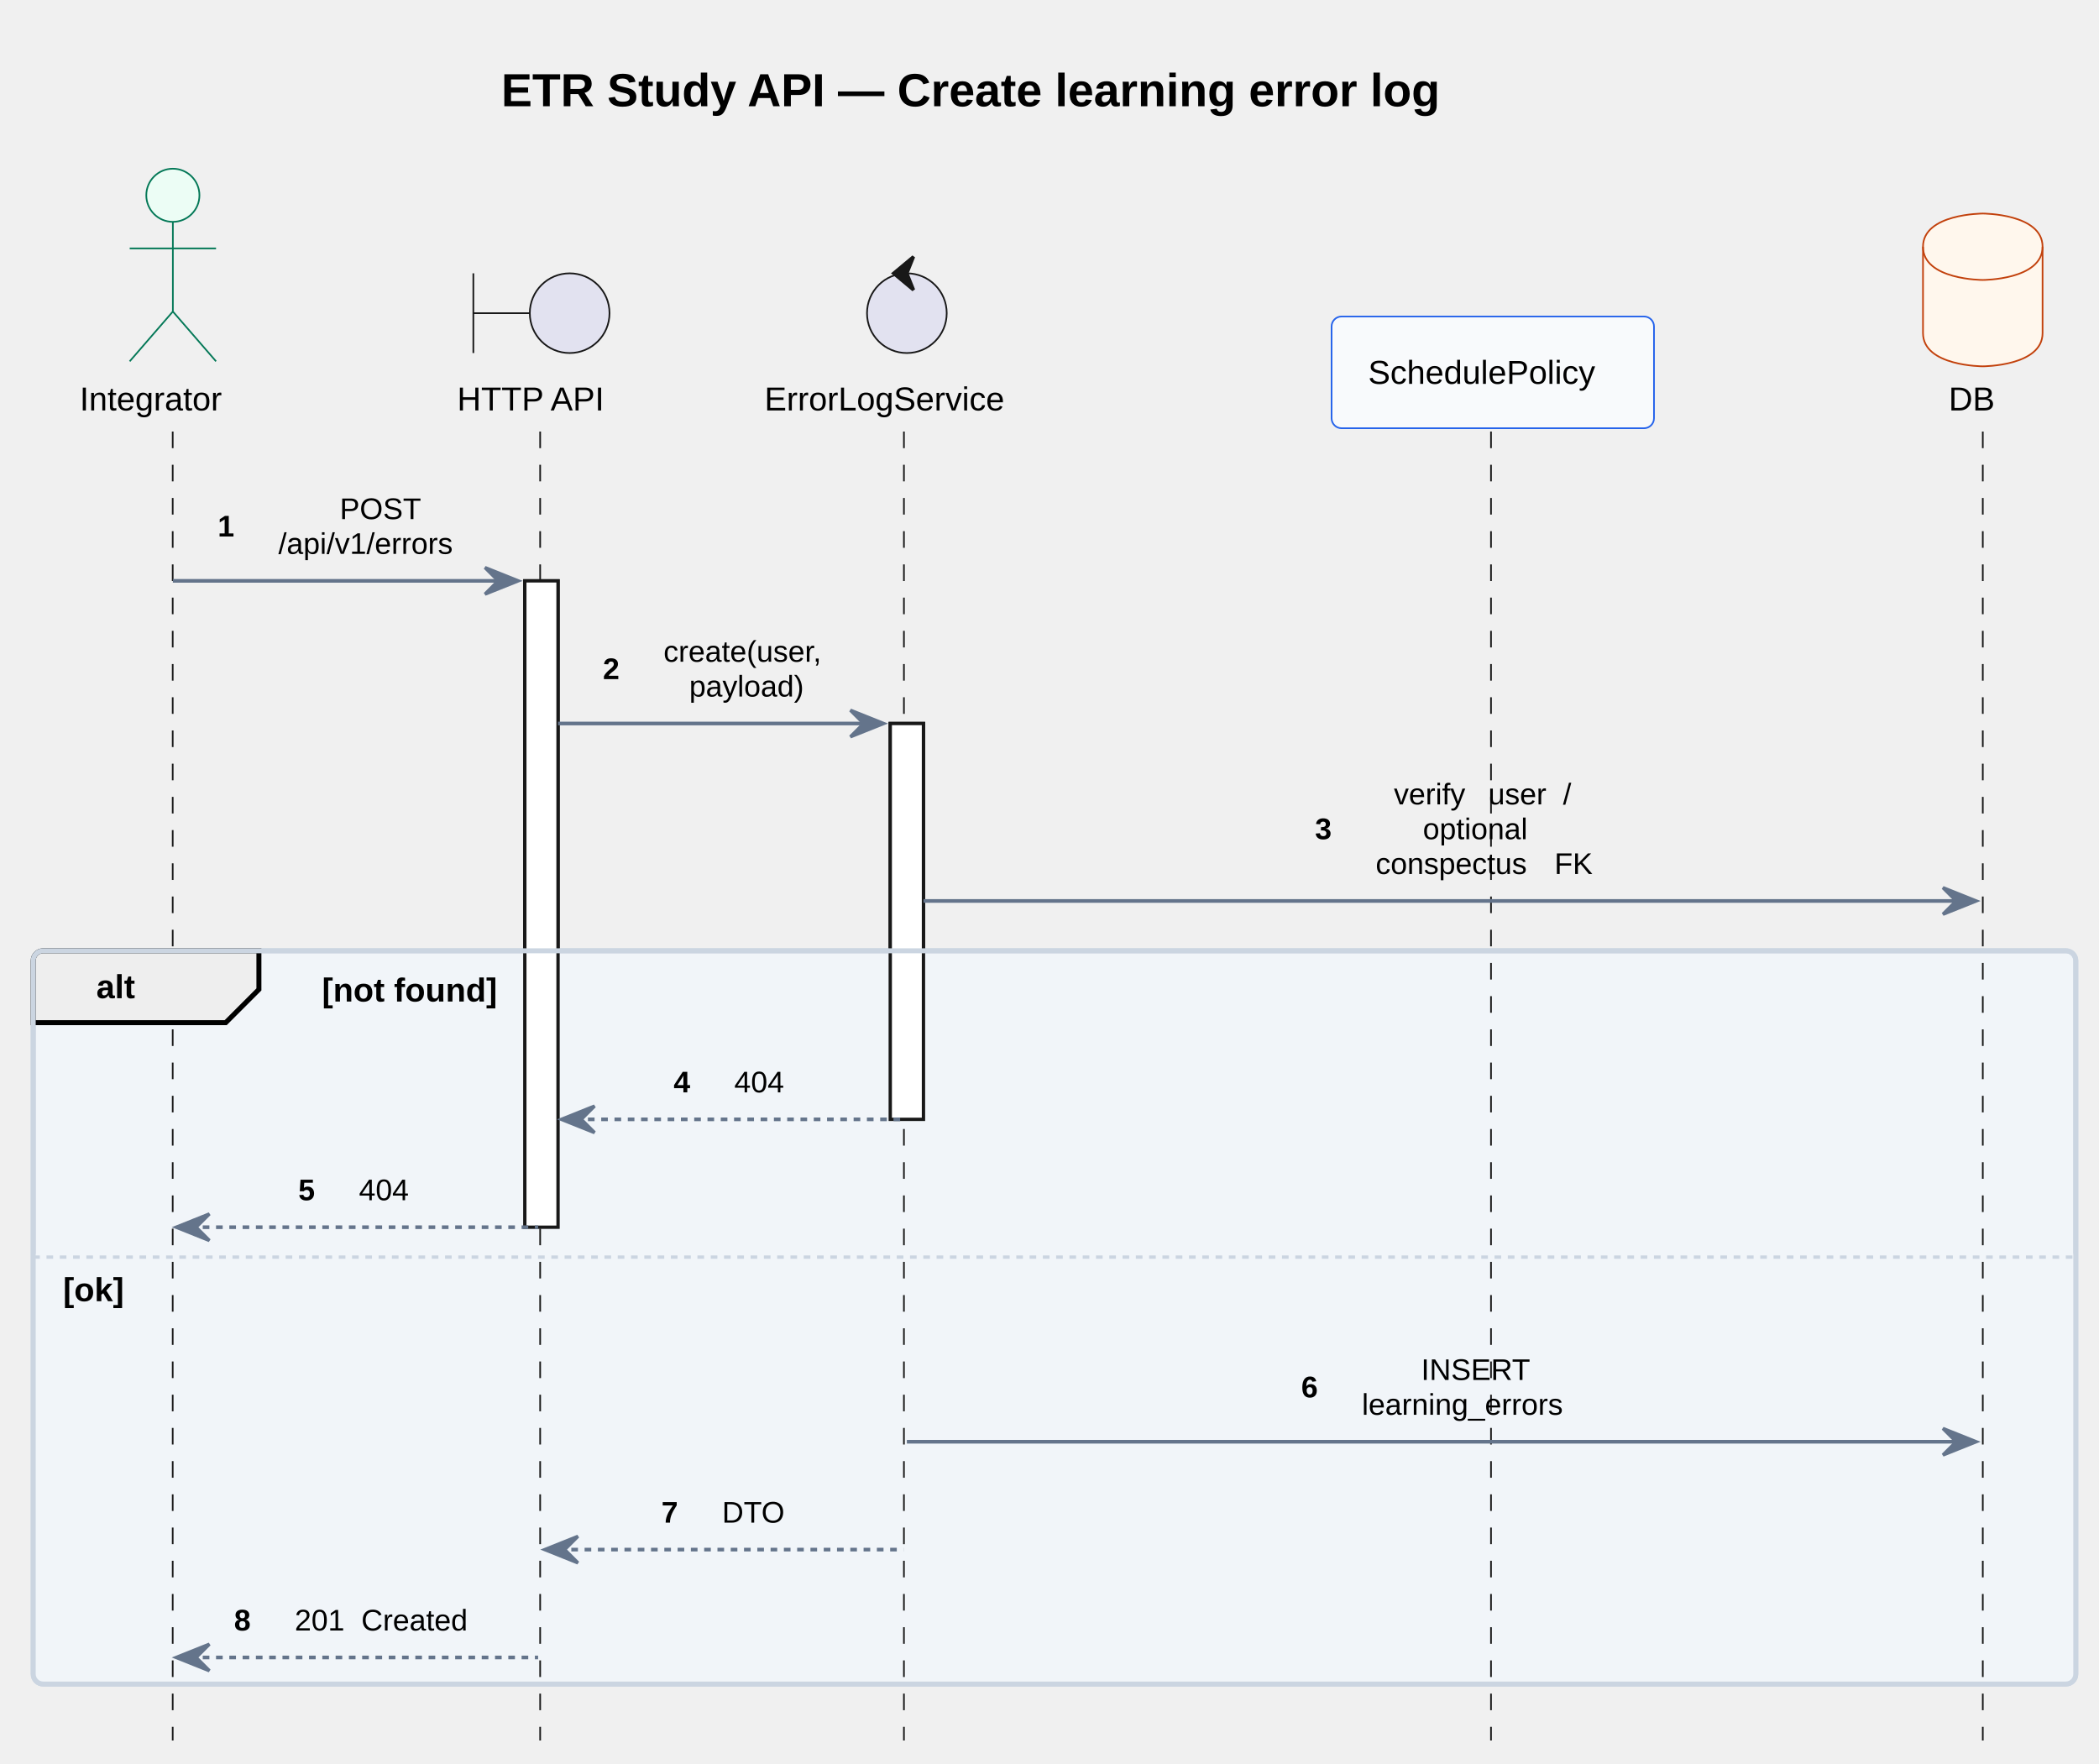
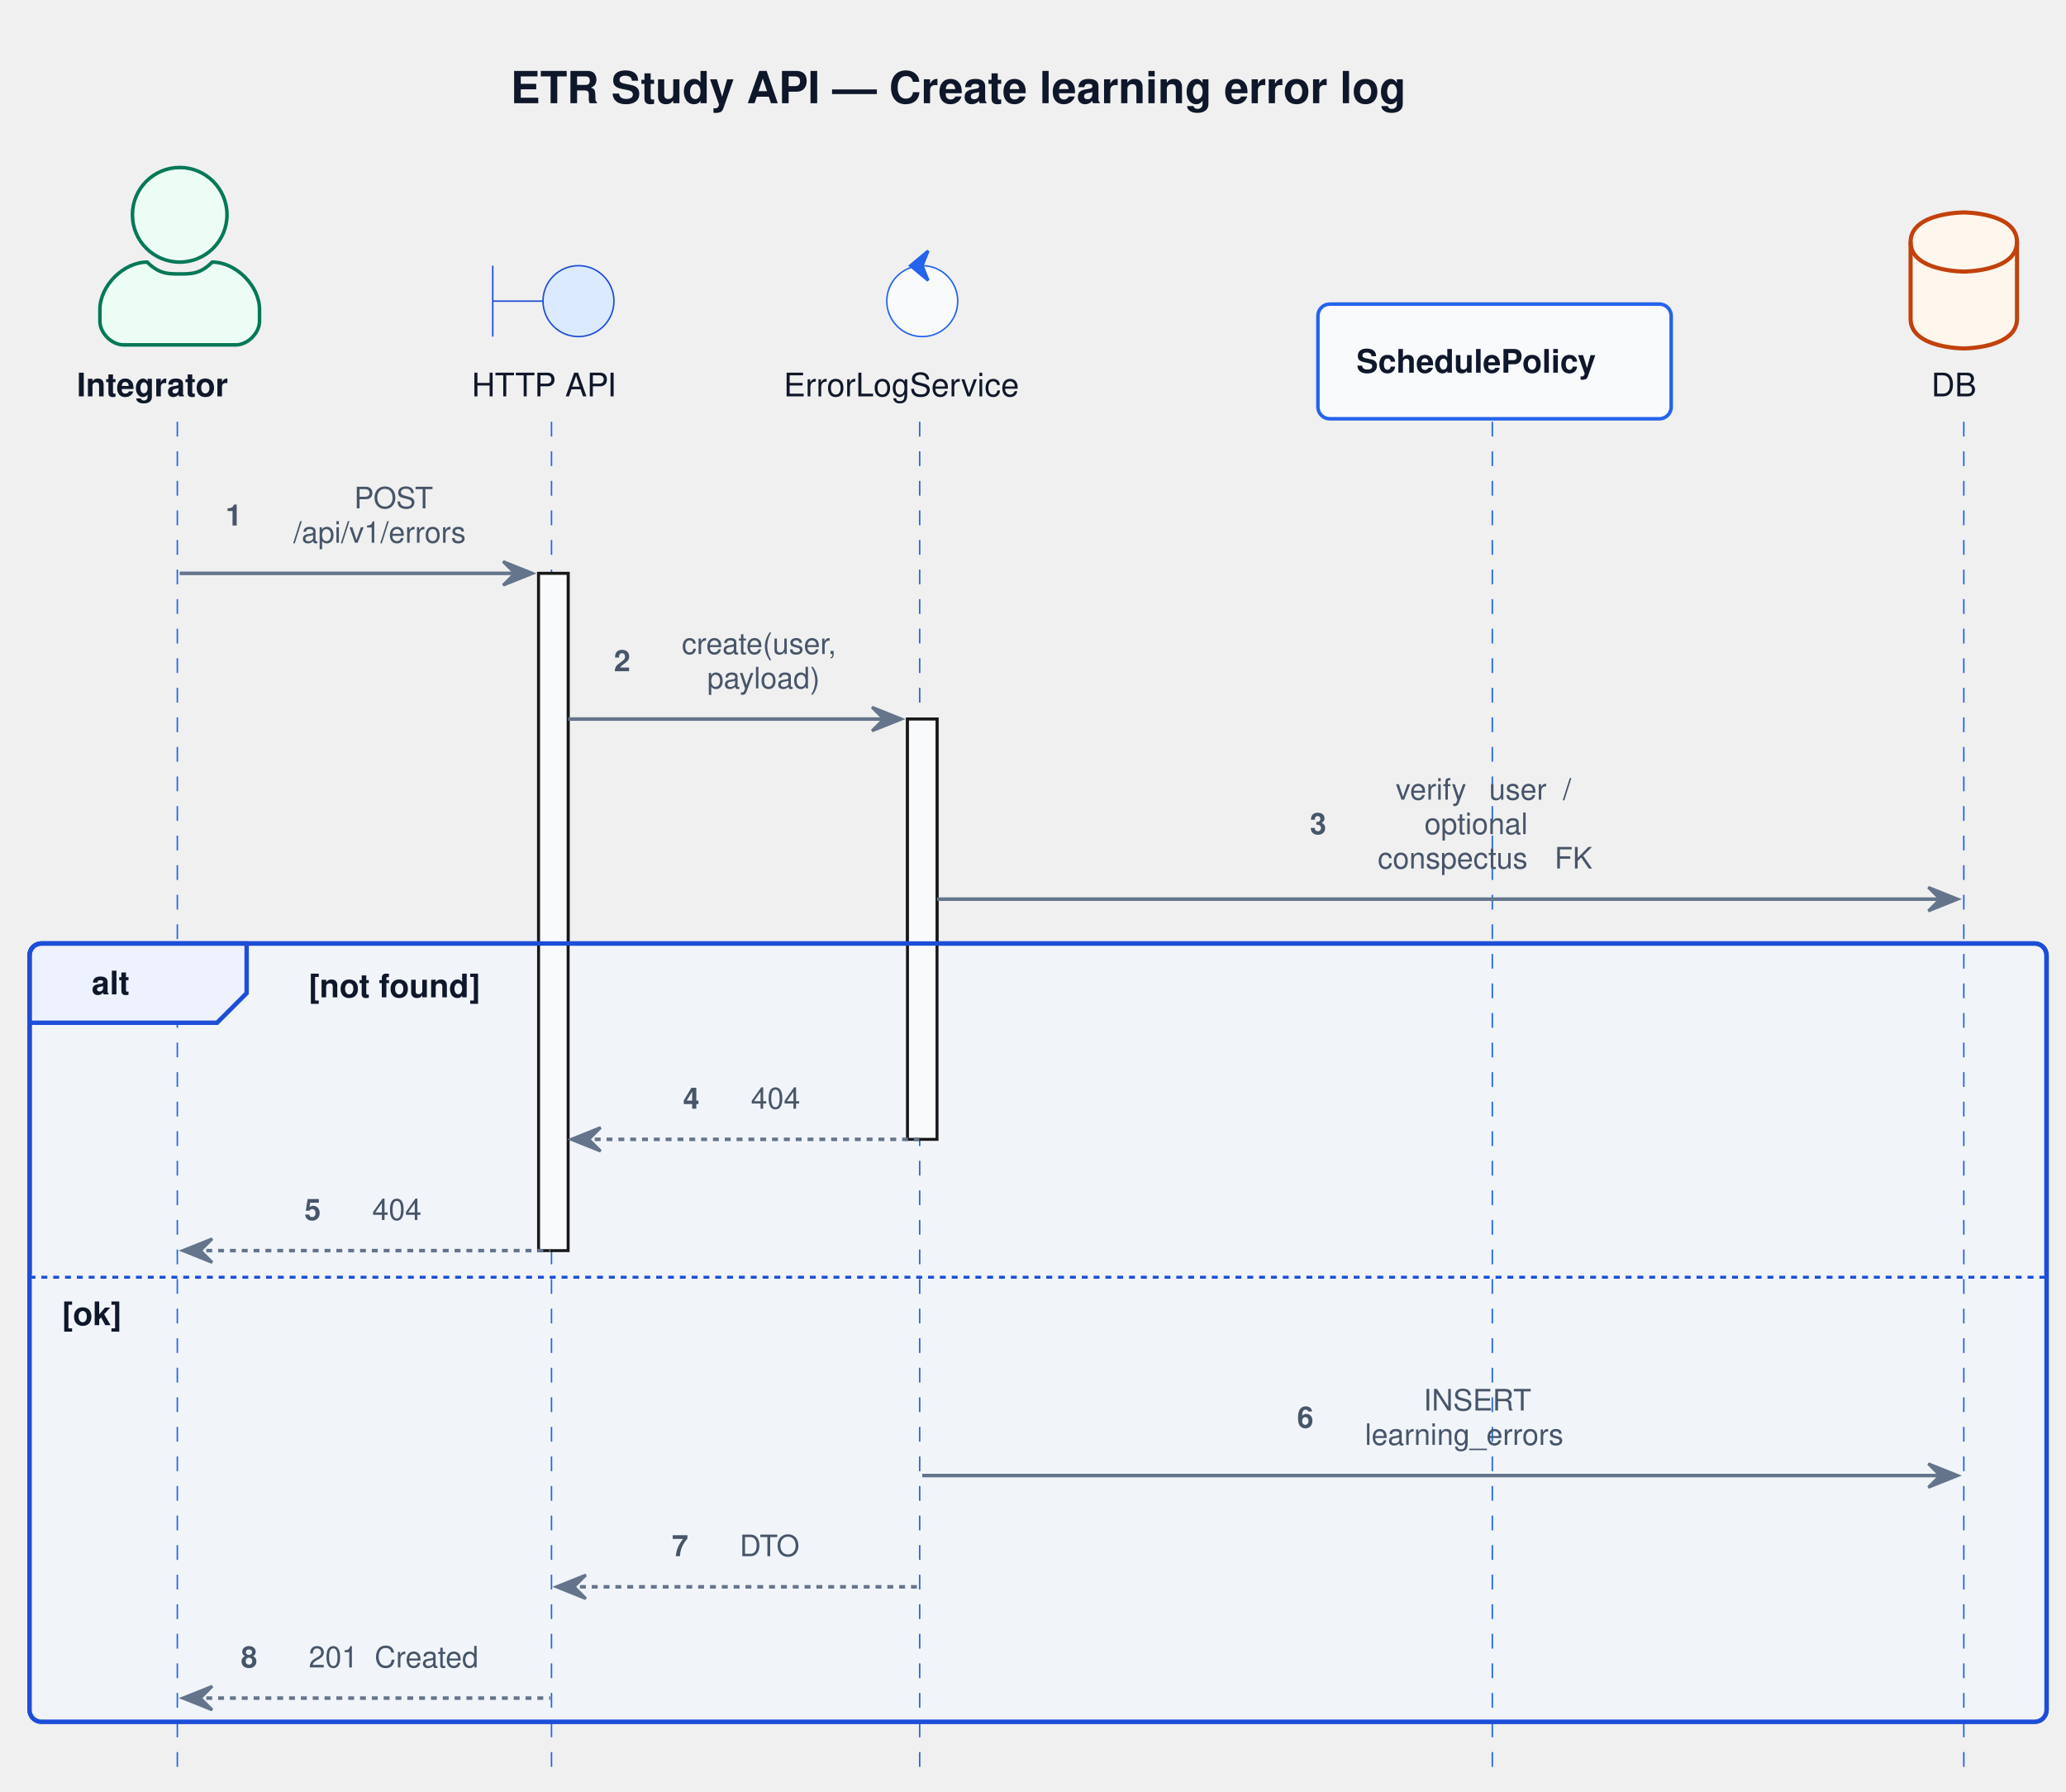
- <svg xmlns="http://www.w3.org/2000/svg" contentStyleType="text/css" data-diagram-type="SEQUENCE" height="531px" preserveAspectRatio="none" style="width:632px;height:531px;background:#FFFFFF;" version="1.1" viewBox="0 0 632 531" width="632px" zoomAndPan="magnify">
+ <svg xmlns="http://www.w3.org/2000/svg" contentStyleType="text/css" data-diagram-type="SEQUENCE" height="606px" preserveAspectRatio="none" style="width:699px;height:606px;background:#FFFFFF;" version="1.1" viewBox="0 0 699 606" width="699px" zoomAndPan="magnify">
  <defs />
  <g>
-     <text fill="#000000" font-family="'Arial'" font-size="14" font-weight="bold" lengthAdjust="spacing" textLength="332.179" x="150.915" y="31.995">ETR Study API — Create learning error log</text>
+     <text fill="#0F172A" font-family="'Helvetica'" font-size="15" font-weight="bold" lengthAdjust="spacing" textLength="355.906" x="172.758" y="34.923">ETR Study API — Create learning error log</text>
    <g>
-       <rect fill="#FFFFFF" height="194.617" style="stroke:#181818;stroke-width:1;" width="10" x="158.022" y="174.891" />
+       <rect fill="#F8FAFC" height="229.094" style="stroke:#181818;stroke-width:1;" width="10" x="182.216" y="193.947" />
    </g>
    <g>
-       <rect fill="#FFFFFF" height="119.188" style="stroke:#181818;stroke-width:1;" width="10" x="268.053" y="217.844" />
+       <rect fill="#F8FAFC" height="142.172" style="stroke:#181818;stroke-width:1;" width="10" x="307.029" y="243.228" />
    </g>
-     <rect fill="#F1F5F9" height="220.781" rx="3" ry="3" style="stroke:#CBD5E1;stroke-width:1.5;" width="615.009" x="10" y="286.273" />
-     <path d="M10,377.508 L625.009,377.508 L625.009,504.055 A3,3 0 0 1 622.009,507.055 L13,507.055 A3,3 0 0 1 10,504.055 L10,377.508" fill="#F1F5F9" style="stroke:none;stroke-width:1;" />
+     <rect fill="#F1F5F9" height="263.258" rx="4" ry="4" style="stroke:#1D4ED8;stroke-width:1.5;" width="682.421" x="10" y="319.15" />
+     <path d="M10,431.041 L692.421,431.041 L692.421,578.408 A4,4 0 0 1 688.421,582.408 L14,582.408 A4,4 0 0 1 10,578.408 L10,431.041" fill="#F1F5F9" style="stroke:none;stroke-width:1;" />
    <g class="participant-lifeline" data-entity-uid="part1" data-qualified-name="Client" id="part1-lifeline">
      <g>
-         <rect fill="#000000" fill-opacity="0" height="394.117" width="8" x="48.049" y="129.938" />
-         <line style="stroke:#181818;stroke-width:0.5;stroke-dasharray:5,5;" x1="52" x2="52" y1="129.938" y2="524.055" />
+         <rect fill="#000000" fill-opacity="0" height="456.742" width="8" x="56.802" y="142.666" />
+         <line style="stroke:#2563EB;stroke-width:0.5;stroke-dasharray:5,5;" x1="60" x2="60" y1="142.666" y2="599.408" />
      </g>
    </g>
    <g class="participant-lifeline" data-entity-uid="part2" data-qualified-name="Api" id="part2-lifeline">
      <g>
-         <rect fill="#000000" fill-opacity="0" height="394.117" width="8" x="159.022" y="129.938" />
-         <line style="stroke:#181818;stroke-width:0.5;stroke-dasharray:5,5;" x1="162.639" x2="162.639" y1="129.938" y2="524.055" />
+         <rect fill="#000000" fill-opacity="0" height="456.742" width="8" x="183.216" y="142.666" />
+         <line style="stroke:#2563EB;stroke-width:0.5;stroke-dasharray:5,5;" x1="186.595" x2="186.595" y1="142.666" y2="599.408" />
      </g>
    </g>
    <g class="participant-lifeline" data-entity-uid="part3" data-qualified-name="Service" id="part3-lifeline">
      <g>
-         <rect fill="#000000" fill-opacity="0" height="394.117" width="8" x="269.053" y="129.938" />
-         <line style="stroke:#181818;stroke-width:0.5;stroke-dasharray:5,5;" x1="272.17" x2="272.17" y1="129.938" y2="524.055" />
+         <rect fill="#000000" fill-opacity="0" height="456.742" width="8" x="308.029" y="142.666" />
+         <line style="stroke:#2563EB;stroke-width:0.5;stroke-dasharray:5,5;" x1="311.158" x2="311.158" y1="142.666" y2="599.408" />
      </g>
    </g>
    <g class="participant-lifeline" data-entity-uid="part4" data-qualified-name="Policy" id="part4-lifeline">
      <g>
-         <rect fill="#000000" fill-opacity="0" height="394.117" width="8" x="445.472" y="129.938" />
-         <line style="stroke:#181818;stroke-width:0.5;stroke-dasharray:5,5;" x1="448.935" x2="448.935" y1="129.938" y2="524.055" />
+         <rect fill="#000000" fill-opacity="0" height="456.742" width="8" x="501.661" y="142.666" />
+         <line style="stroke:#2563EB;stroke-width:0.5;stroke-dasharray:5,5;" x1="504.9" x2="504.9" y1="142.666" y2="599.408" />
      </g>
    </g>
    <g class="participant-lifeline" data-entity-uid="part5" data-qualified-name="Db" id="part5-lifeline">
      <g>
-         <rect fill="#000000" fill-opacity="0" height="394.117" width="8" x="593.009" y="129.938" />
-         <line style="stroke:#181818;stroke-width:0.5;stroke-dasharray:5,5;" x1="597.009" x2="597.009" y1="129.938" y2="524.055" />
+         <rect fill="#000000" fill-opacity="0" height="456.742" width="8" x="660.421" y="142.666" />
+         <line style="stroke:#2563EB;stroke-width:0.5;stroke-dasharray:5,5;" x1="664.421" x2="664.421" y1="142.666" y2="599.408" />
      </g>
    </g>
    <g class="participant participant-head" data-entity-uid="part1" data-qualified-name="Client" id="part1-head">
-       <text fill="#000000" font-family="'Arial'" font-size="10" lengthAdjust="spacing" textLength="50.098" x="24" y="123.579">Integrator</text>
-       <ellipse cx="52.049" cy="58.797" fill="#ECFDF5" rx="8" ry="8" style="stroke:#047857;stroke-width:0.5;" />
-       <path d="M52.049,66.797 L52.049,93.797 M39.049,74.797 L65.049,74.797 M52.049,93.797 L39.049,108.797 M52.049,93.797 L65.049,108.797" fill="none" style="stroke:#047857;stroke-width:0.5;" />
+       <text fill="#0F172A" font-family="'Helvetica'" font-size="11" font-weight="bold" lengthAdjust="spacing" textLength="63.605" x="26" y="134.071">Integrator</text>
+       <ellipse cx="60.802" cy="72.661" fill="#ECFDF5" rx="16" ry="16" style="stroke:#047857;stroke-width:1.2;" />
+       <path d="M60.802,92.661 C64.802,92.661 67.802,92.661 71.802,88.661 C79.802,88.661 87.802,96.661 87.802,104.661 L87.802,108.661 C87.802,112.661 83.802,116.661 79.802,116.661 L41.802,116.661 C37.802,116.661 33.802,112.661 33.802,108.661 L33.802,104.661 C33.802,96.661 41.802,88.661 49.802,88.661 C53.802,92.661 56.802,92.661 60.802,92.661" fill="#ECFDF5" style="stroke:#047857;stroke-width:1.2;" />
    </g>
    <g class="participant participant-head" data-entity-uid="part2" data-qualified-name="Api" id="part2-head">
-       <text fill="#000000" font-family="'Arial'" font-size="10" lengthAdjust="spacing" textLength="44.766" x="137.639" y="123.579">HTTP API</text>
-       <path d="M142.522,82.297 L142.522,106.297 M142.522,94.297 L159.522,94.297" fill="none" style="stroke:#181818;stroke-width:0.5;" />
-       <ellipse cx="171.522" cy="94.297" fill="#E2E2F0" rx="12" ry="12" style="stroke:#181818;stroke-width:0.5;" />
+       <text fill="#0F172A" font-family="'Helvetica'" font-size="11" lengthAdjust="spacing" textLength="49.242" x="159.595" y="134.071">HTTP API</text>
+       <path d="M166.716,89.861 L166.716,113.861 M166.716,101.861 L183.716,101.861" fill="none" style="stroke:#1D4ED8;stroke-width:0.5;" />
+       <ellipse cx="195.716" cy="101.861" fill="#DBEAFE" rx="12" ry="12" style="stroke:#1D4ED8;stroke-width:0.5;" />
    </g>
    <g class="participant participant-head" data-entity-uid="part3" data-qualified-name="Service" id="part3-head">
-       <text fill="#000000" font-family="'Arial'" font-size="10" lengthAdjust="spacing" textLength="79.766" x="230.17" y="123.579">ErrorLogService</text>
-       <ellipse cx="273.053" cy="94.297" fill="#E2E2F0" rx="12" ry="12" style="stroke:#181818;stroke-width:0.5;" />
-       <polygon fill="#181818" points="269.053,82.297,275.053,77.297,273.053,82.297,275.053,87.297,269.053,82.297" style="stroke:#181818;stroke-width:1;" />
+       <text fill="#0F172A" font-family="'Helvetica'" font-size="11" lengthAdjust="spacing" textLength="87.742" x="265.158" y="134.071">ErrorLogService</text>
+       <ellipse cx="312.029" cy="101.861" fill="#F8FAFC" rx="12" ry="12" style="stroke:#2563EB;stroke-width:0.5;" />
+       <polygon fill="#2563EB" points="308.029,89.861,314.029,84.861,312.029,89.861,314.029,94.861,308.029,89.861" style="stroke:#2563EB;stroke-width:1;" />
    </g>
    <g class="participant participant-head" data-entity-uid="part4" data-qualified-name="Policy" id="part4-head">
-       <rect fill="#F8FAFC" height="33.641" rx="3" ry="3" style="stroke:#2563EB;stroke-width:0.5;" width="97.073" x="400.935" y="95.297" />
-       <text fill="#000000" font-family="'Arial'" font-size="10" lengthAdjust="spacing" textLength="75.073" x="411.935" y="115.579">SchedulePolicy</text>
+       <rect fill="#F8FAFC" height="38.805" rx="4" ry="4" style="stroke:#2563EB;stroke-width:1.2;" width="119.522" x="445.9" y="102.861" />
+       <text fill="#0F172A" font-family="'Helvetica'" font-size="11" font-weight="bold" lengthAdjust="spacing" textLength="93.522" x="458.9" y="126.071">SchedulePolicy</text>
    </g>
    <g class="participant participant-head" data-entity-uid="part5" data-qualified-name="Db" id="part5-head">
-       <text fill="#000000" font-family="'Arial'" font-size="10" lengthAdjust="spacing" textLength="14.56" x="586.729" y="123.579">DB</text>
-       <path d="M579.009,74.297 C579.009,64.297 597.009,64.297 597.009,64.297 C597.009,64.297 615.009,64.297 615.009,74.297 L615.009,100.297 C615.009,110.297 597.009,110.297 597.009,110.297 C597.009,110.297 579.009,110.297 579.009,100.297 L579.009,74.297" fill="#FFF7ED" style="stroke:#C2410C;stroke-width:0.5;" />
-       <path d="M579.009,74.297 C579.009,84.297 597.009,84.297 597.009,84.297 C597.009,84.297 615.009,84.297 615.009,74.297" fill="none" style="stroke:#C2410C;stroke-width:0.5;" />
+       <text fill="#0F172A" font-family="'Helvetica'" font-size="11" lengthAdjust="spacing" textLength="16.017" x="653.413" y="134.071">DB</text>
+       <path d="M646.421,81.861 C646.421,71.861 664.421,71.861 664.421,71.861 C664.421,71.861 682.421,71.861 682.421,81.861 L682.421,107.861 C682.421,117.861 664.421,117.861 664.421,117.861 C664.421,117.861 646.421,117.861 646.421,107.861 L646.421,81.861" fill="#FFF7ED" style="stroke:#C2410C;stroke-width:1.4;" />
+       <path d="M646.421,81.861 C646.421,91.861 664.421,91.861 664.421,91.861 C664.421,91.861 682.421,91.861 682.421,81.861" fill="none" style="stroke:#C2410C;stroke-width:1.4;" />
    </g>
    <g>
-       <rect fill="#FFFFFF" height="194.617" style="stroke:#181818;stroke-width:1;" width="10" x="158.022" y="174.891" />
+       <rect fill="#F8FAFC" height="229.094" style="stroke:#181818;stroke-width:1;" width="10" x="182.216" y="193.947" />
    </g>
    <g>
-       <rect fill="#FFFFFF" height="119.188" style="stroke:#181818;stroke-width:1;" width="10" x="268.053" y="217.844" />
+       <rect fill="#F8FAFC" height="142.172" style="stroke:#181818;stroke-width:1;" width="10" x="307.029" y="243.228" />
    </g>
    <g class="message" data-entity-1="part1" data-entity-2="part2" id="msg1">
-       <polygon fill="#64748B" points="146.022,170.891,156.022,174.891,146.022,178.891,150.022,174.891" style="stroke:#64748B;stroke-width:1;" />
-       <line style="stroke:#64748B;stroke-width:1.1;" x1="52.049" x2="152.022" y1="174.891" y2="174.891" />
-       <text fill="#000000" font-family="'Arial'" font-size="9" font-weight="bold" lengthAdjust="spacing" textLength="6.262" x="65.549" y="161.53">1</text>
-       <text fill="#000000" font-family="'Arial'" font-size="9" lengthAdjust="spacing" textLength="23.722" x="102.305" y="156.292">POST</text>
-       <text fill="#000000" font-family="'Arial'" font-size="9" lengthAdjust="spacing" textLength="60.71" x="83.811" y="166.768">/api/v1/errors</text>
+       <polygon fill="#64748B" points="170.216,189.947,180.216,193.947,170.216,197.947,174.216,193.947" style="stroke:#64748B;stroke-width:1;" />
+       <line style="stroke:#64748B;stroke-width:1.2;" x1="60.802" x2="176.216" y1="193.947" y2="193.947" />
+       <text fill="#475569" font-family="'Helvetica'" font-size="10" font-weight="bold" lengthAdjust="spacing" textLength="6.958" x="76.302" y="177.768">1</text>
+       <text fill="#475569" font-family="'Helvetica'" font-size="10" lengthAdjust="spacing" textLength="26.357" x="119.81" y="171.948">POST</text>
+       <text fill="#475569" font-family="'Helvetica'" font-size="10" lengthAdjust="spacing" textLength="67.456" x="99.26" y="183.589">/api/v1/errors</text>
    </g>
    <g class="message" data-entity-1="part2" data-entity-2="part3" id="msg2">
-       <polygon fill="#64748B" points="256.053,213.844,266.053,217.844,256.053,221.844,260.053,217.844" style="stroke:#64748B;stroke-width:1;" />
-       <line style="stroke:#64748B;stroke-width:1.1;" x1="168.022" x2="262.053" y1="217.844" y2="217.844" />
-       <text fill="#000000" font-family="'Arial'" font-size="9" font-weight="bold" lengthAdjust="spacing" textLength="6.262" x="181.522" y="204.483">2</text>
-       <text fill="#000000" font-family="'Arial'" font-size="9" lengthAdjust="spacing" textLength="54.769" x="199.784" y="199.245">create(user,</text>
-       <text fill="#000000" font-family="'Arial'" font-size="9" lengthAdjust="spacing" textLength="39.3" x="207.518" y="209.721">payload)</text>
+       <polygon fill="#64748B" points="295.029,239.228,305.029,243.228,295.029,247.228,299.029,243.228" style="stroke:#64748B;stroke-width:1;" />
+       <line style="stroke:#64748B;stroke-width:1.2;" x1="192.216" x2="301.029" y1="243.228" y2="243.228" />
+       <text fill="#475569" font-family="'Helvetica'" font-size="10" font-weight="bold" lengthAdjust="spacing" textLength="6.958" x="207.716" y="227.049">2</text>
+       <text fill="#475569" font-family="'Helvetica'" font-size="10" lengthAdjust="spacing" textLength="60.855" x="230.674" y="221.229">create(user,</text>
+       <text fill="#475569" font-family="'Helvetica'" font-size="10" lengthAdjust="spacing" textLength="43.667" x="239.268" y="232.87">payload)</text>
    </g>
    <g class="message" data-entity-1="part3" data-entity-2="part5" id="msg3">
-       <polygon fill="#64748B" points="585.009,267.273,595.009,271.273,585.009,275.273,589.009,271.273" style="stroke:#64748B;stroke-width:1;" />
-       <line style="stroke:#64748B;stroke-width:1.1;" x1="278.053" x2="591.009" y1="271.273" y2="271.273" />
-       <text fill="#000000" font-family="'Arial'" font-size="9" font-weight="bold" lengthAdjust="spacing" textLength="6.262" x="395.946" y="252.674">3</text>
-       <text fill="#000000" font-family="'Arial'" font-size="9" lengthAdjust="spacing" textLength="25.559" x="419.69" y="242.198">verify</text>
-       <text fill="#000000" font-family="'Arial'" font-size="9" lengthAdjust="spacing" textLength="2.861" x="445.249" y="242.198"> </text>
-       <text fill="#000000" font-family="'Arial'" font-size="9" lengthAdjust="spacing" textLength="19.63" x="448.11" y="242.198">user</text>
-       <text fill="#000000" font-family="'Arial'" font-size="9" lengthAdjust="spacing" textLength="2.861" x="467.74" y="242.198"> </text>
-       <text fill="#000000" font-family="'Arial'" font-size="9" lengthAdjust="spacing" textLength="3.032" x="470.601" y="242.198">/</text>
-       <text fill="#000000" font-family="'Arial'" font-size="9" lengthAdjust="spacing" textLength="36.475" x="428.425" y="252.674">optional</text>
-       <text fill="#000000" font-family="'Arial'" font-size="9" lengthAdjust="spacing" textLength="50.968" x="414.208" y="263.151">conspectus</text>
-       <text fill="#000000" font-family="'Arial'" font-size="9" lengthAdjust="spacing" textLength="2.861" x="465.176" y="263.151"> </text>
-       <text fill="#000000" font-family="'Arial'" font-size="9" lengthAdjust="spacing" textLength="11.079" x="468.037" y="263.151">FK</text>
+       <polygon fill="#64748B" points="652.421,300.15,662.421,304.15,652.421,308.15,656.421,304.15" style="stroke:#64748B;stroke-width:1;" />
+       <line style="stroke:#64748B;stroke-width:1.2;" x1="317.029" x2="658.421" y1="304.15" y2="304.15" />
+       <text fill="#475569" font-family="'Helvetica'" font-size="10" font-weight="bold" lengthAdjust="spacing" textLength="6.958" x="443.187" y="282.151">3</text>
+       <text fill="#475569" font-family="'Helvetica'" font-size="10" lengthAdjust="spacing" textLength="28.398" x="472.236" y="270.51">verify</text>
+       <text fill="#475569" font-family="'Helvetica'" font-size="10" lengthAdjust="spacing" textLength="3.179" x="500.634" y="270.51"> </text>
+       <text fill="#475569" font-family="'Helvetica'" font-size="10" lengthAdjust="spacing" textLength="21.811" x="503.813" y="270.51">user</text>
+       <text fill="#475569" font-family="'Helvetica'" font-size="10" lengthAdjust="spacing" textLength="3.179" x="525.625" y="270.51"> </text>
+       <text fill="#475569" font-family="'Helvetica'" font-size="10" lengthAdjust="spacing" textLength="3.369" x="528.803" y="270.51">/</text>
+       <text fill="#475569" font-family="'Helvetica'" font-size="10" lengthAdjust="spacing" textLength="40.527" x="481.94" y="282.151">optional</text>
+       <text fill="#475569" font-family="'Helvetica'" font-size="10" lengthAdjust="spacing" textLength="56.631" x="466.144" y="293.792">conspectus</text>
+       <text fill="#475569" font-family="'Helvetica'" font-size="10" lengthAdjust="spacing" textLength="3.179" x="522.775" y="293.792"> </text>
+       <text fill="#475569" font-family="'Helvetica'" font-size="10" lengthAdjust="spacing" textLength="12.31" x="525.954" y="293.792">FK</text>
    </g>
-     <path d="M13,286.273 L77.956,286.273 L77.956,297.914 L67.956,307.914 L10,307.914 L10,289.273 A3,3 0 0 1 13,286.273" fill="#EEEEEE" style="stroke:#000000;stroke-width:1.5;" />
-     <rect fill="none" height="220.781" rx="3" ry="3" style="stroke:#CBD5E1;stroke-width:1.5;" width="615.009" x="10" y="286.273" />
-     <text fill="#000000" font-family="'Arial'" font-size="10" font-weight="bold" lengthAdjust="spacing" textLength="14.956" x="29" y="300.556">alt</text>
-     <text fill="#000000" font-family="'Arial'" font-size="10" font-weight="bold" lengthAdjust="spacing" textLength="64.009" x="96.956" y="301.556">[not found]</text>
+     <path d="M14,319.15 L83.452,319.15 L83.452,335.955 L73.452,345.955 L10,345.955 L10,323.15 A4,4 0 0 1 14,319.15" fill="#EEF2FF" style="stroke:#1D4ED8;stroke-width:1.5;" />
+     <rect fill="none" height="263.258" rx="4" ry="4" style="stroke:#1D4ED8;stroke-width:1.5;" width="682.421" x="10" y="319.15" />
+     <text fill="#0F172A" font-family="'Helvetica'" font-size="11" font-weight="bold" lengthAdjust="spacing" textLength="16.452" x="31" y="336.36">alt</text>
+     <text fill="#0F172A" font-family="'Helvetica'" font-size="11" font-weight="bold" lengthAdjust="spacing" textLength="70.41" x="104.452" y="337.36">[not found]</text>
    <g class="message" data-entity-1="part3" data-entity-2="part2" id="msg4">
-       <polygon fill="#64748B" points="179.022,333.031,169.022,337.031,179.022,341.031,175.022,337.031" style="stroke:#64748B;stroke-width:1;" />
-       <line style="stroke:#64748B;stroke-width:1.1;stroke-dasharray:2,2;" x1="173.022" x2="272.053" y1="337.031" y2="337.031" />
-       <text fill="#000000" font-family="'Arial'" font-size="9" font-weight="bold" lengthAdjust="spacing" textLength="6.262" x="202.817" y="328.909">4</text>
-       <text fill="#000000" font-family="'Arial'" font-size="9" lengthAdjust="spacing" textLength="17.178" x="221.079" y="328.909">404</text>
+       <polygon fill="#64748B" points="203.216,381.4,193.216,385.4,203.216,389.4,199.216,385.4" style="stroke:#64748B;stroke-width:1;" />
+       <line style="stroke:#64748B;stroke-width:1.2;stroke-dasharray:2,2;" x1="197.216" x2="311.029" y1="385.4" y2="385.4" />
+       <text fill="#475569" font-family="'Helvetica'" font-size="10" font-weight="bold" lengthAdjust="spacing" textLength="6.958" x="231.1" y="375.042">4</text>
+       <text fill="#475569" font-family="'Helvetica'" font-size="10" lengthAdjust="spacing" textLength="19.087" x="254.058" y="375.042">404</text>
    </g>
    <g class="message" data-entity-1="part2" data-entity-2="part1" id="msg5">
-       <polygon fill="#64748B" points="63.049,365.508,53.049,369.508,63.049,373.508,59.049,369.508" style="stroke:#64748B;stroke-width:1;" />
-       <line style="stroke:#64748B;stroke-width:1.1;stroke-dasharray:2,2;" x1="57.049" x2="162.022" y1="369.508" y2="369.508" />
-       <text fill="#000000" font-family="'Arial'" font-size="9" font-weight="bold" lengthAdjust="spacing" textLength="6.262" x="89.815" y="361.385">5</text>
-       <text fill="#000000" font-family="'Arial'" font-size="9" lengthAdjust="spacing" textLength="17.178" x="108.077" y="361.385">404</text>
+       <polygon fill="#64748B" points="71.802,419.041,61.802,423.041,71.802,427.041,67.802,423.041" style="stroke:#64748B;stroke-width:1;" />
+       <line style="stroke:#64748B;stroke-width:1.2;stroke-dasharray:2,2;" x1="65.802" x2="186.216" y1="423.041" y2="423.041" />
+       <text fill="#475569" font-family="'Helvetica'" font-size="10" font-weight="bold" lengthAdjust="spacing" textLength="6.958" x="102.987" y="412.682">5</text>
+       <text fill="#475569" font-family="'Helvetica'" font-size="10" lengthAdjust="spacing" textLength="19.087" x="125.945" y="412.682">404</text>
    </g>
-     <line style="stroke:#CBD5E1;stroke-width:1;stroke-dasharray:2,2;" x1="10" x2="625.009" y1="378.508" y2="378.508" />
-     <text fill="#000000" font-family="'Arial'" font-size="10" font-weight="bold" lengthAdjust="spacing" textLength="22.661" x="19" y="391.79">[ok]</text>
+     <line style="stroke:#1D4ED8;stroke-width:1;stroke-dasharray:2,2;" x1="10" x2="692.421" y1="432.041" y2="432.041" />
+     <text fill="#0F172A" font-family="'Helvetica'" font-size="11" font-weight="bold" lengthAdjust="spacing" textLength="24.927" x="21" y="448.251">[ok]</text>
    <g class="message" data-entity-1="part3" data-entity-2="part5" id="msg6">
-       <polygon fill="#64748B" points="585.009,430.102,595.009,434.102,585.009,438.102,589.009,434.102" style="stroke:#64748B;stroke-width:1;" />
-       <line style="stroke:#64748B;stroke-width:1.1;" x1="273.053" x2="591.009" y1="434.102" y2="434.102" />
-       <text fill="#000000" font-family="'Arial'" font-size="9" font-weight="bold" lengthAdjust="spacing" textLength="6.262" x="391.796" y="420.741">6</text>
-       <text fill="#000000" font-family="'Arial'" font-size="9" lengthAdjust="spacing" textLength="32.537" x="427.893" y="415.502">INSERT</text>
-       <text fill="#000000" font-family="'Arial'" font-size="9" lengthAdjust="spacing" textLength="68.207" x="410.058" y="425.979">learning_errors</text>
+       <polygon fill="#64748B" points="652.421,495.127,662.421,499.127,652.421,503.127,656.421,499.127" style="stroke:#64748B;stroke-width:1;" />
+       <line style="stroke:#64748B;stroke-width:1.2;" x1="312.029" x2="658.421" y1="499.127" y2="499.127" />
+       <text fill="#475569" font-family="'Helvetica'" font-size="10" font-weight="bold" lengthAdjust="spacing" textLength="6.958" x="438.853" y="482.948">6</text>
+       <text fill="#475569" font-family="'Helvetica'" font-size="10" lengthAdjust="spacing" textLength="36.152" x="481.628" y="477.127">INSERT</text>
+       <text fill="#475569" font-family="'Helvetica'" font-size="10" lengthAdjust="spacing" textLength="75.786" x="461.811" y="488.768">learning_errors</text>
    </g>
    <g class="message" data-entity-1="part3" data-entity-2="part2" id="msg7">
-       <polygon fill="#64748B" points="174.022,462.578,164.022,466.578,174.022,470.578,170.022,466.578" style="stroke:#64748B;stroke-width:1;" />
-       <line style="stroke:#64748B;stroke-width:1.1;stroke-dasharray:2,2;" x1="168.022" x2="272.053" y1="466.578" y2="466.578" />
-       <text fill="#000000" font-family="'Arial'" font-size="9" font-weight="bold" lengthAdjust="spacing" textLength="6.262" x="199.15" y="458.456">7</text>
-       <text fill="#000000" font-family="'Arial'" font-size="9" lengthAdjust="spacing" textLength="19.512" x="217.412" y="458.456">DTO</text>
+       <polygon fill="#64748B" points="198.216,532.767,188.216,536.767,198.216,540.767,194.216,536.767" style="stroke:#64748B;stroke-width:1;" />
+       <line style="stroke:#64748B;stroke-width:1.2;stroke-dasharray:2,2;" x1="192.216" x2="311.029" y1="536.767" y2="536.767" />
+       <text fill="#475569" font-family="'Helvetica'" font-size="10" font-weight="bold" lengthAdjust="spacing" textLength="6.958" x="227.304" y="526.409">7</text>
+       <text fill="#475569" font-family="'Helvetica'" font-size="10" lengthAdjust="spacing" textLength="21.68" x="250.262" y="526.409">DTO</text>
    </g>
    <g class="message" data-entity-1="part2" data-entity-2="part1" id="msg8">
-       <polygon fill="#64748B" points="63.049,495.055,53.049,499.055,63.049,503.055,59.049,499.055" style="stroke:#64748B;stroke-width:1;" />
-       <line style="stroke:#64748B;stroke-width:1.1;stroke-dasharray:2,2;" x1="57.049" x2="162.022" y1="499.055" y2="499.055" />
-       <text fill="#000000" font-family="'Arial'" font-size="9" font-weight="bold" lengthAdjust="spacing" textLength="6.262" x="70.477" y="490.932">8</text>
-       <text fill="#000000" font-family="'Arial'" font-size="9" lengthAdjust="spacing" textLength="17.178" x="88.739" y="490.932">201</text>
-       <text fill="#000000" font-family="'Arial'" font-size="9" lengthAdjust="spacing" textLength="2.861" x="105.917" y="490.932"> </text>
-       <text fill="#000000" font-family="'Arial'" font-size="9" lengthAdjust="spacing" textLength="35.815" x="108.778" y="490.932">Created</text>
+       <polygon fill="#64748B" points="71.802,570.408,61.802,574.408,71.802,578.408,67.802,574.408" style="stroke:#64748B;stroke-width:1;" />
+       <line style="stroke:#64748B;stroke-width:1.2;stroke-dasharray:2,2;" x1="65.802" x2="186.216" y1="574.408" y2="574.408" />
+       <text fill="#475569" font-family="'Helvetica'" font-size="10" font-weight="bold" lengthAdjust="spacing" textLength="6.958" x="81.5" y="564.049">8</text>
+       <text fill="#475569" font-family="'Helvetica'" font-size="10" lengthAdjust="spacing" textLength="19.087" x="104.458" y="564.049">201</text>
+       <text fill="#475569" font-family="'Helvetica'" font-size="10" lengthAdjust="spacing" textLength="3.179" x="123.545" y="564.049"> </text>
+       <text fill="#475569" font-family="'Helvetica'" font-size="10" lengthAdjust="spacing" textLength="39.795" x="126.724" y="564.049">Created</text>
    </g>
  </g>
</svg>
